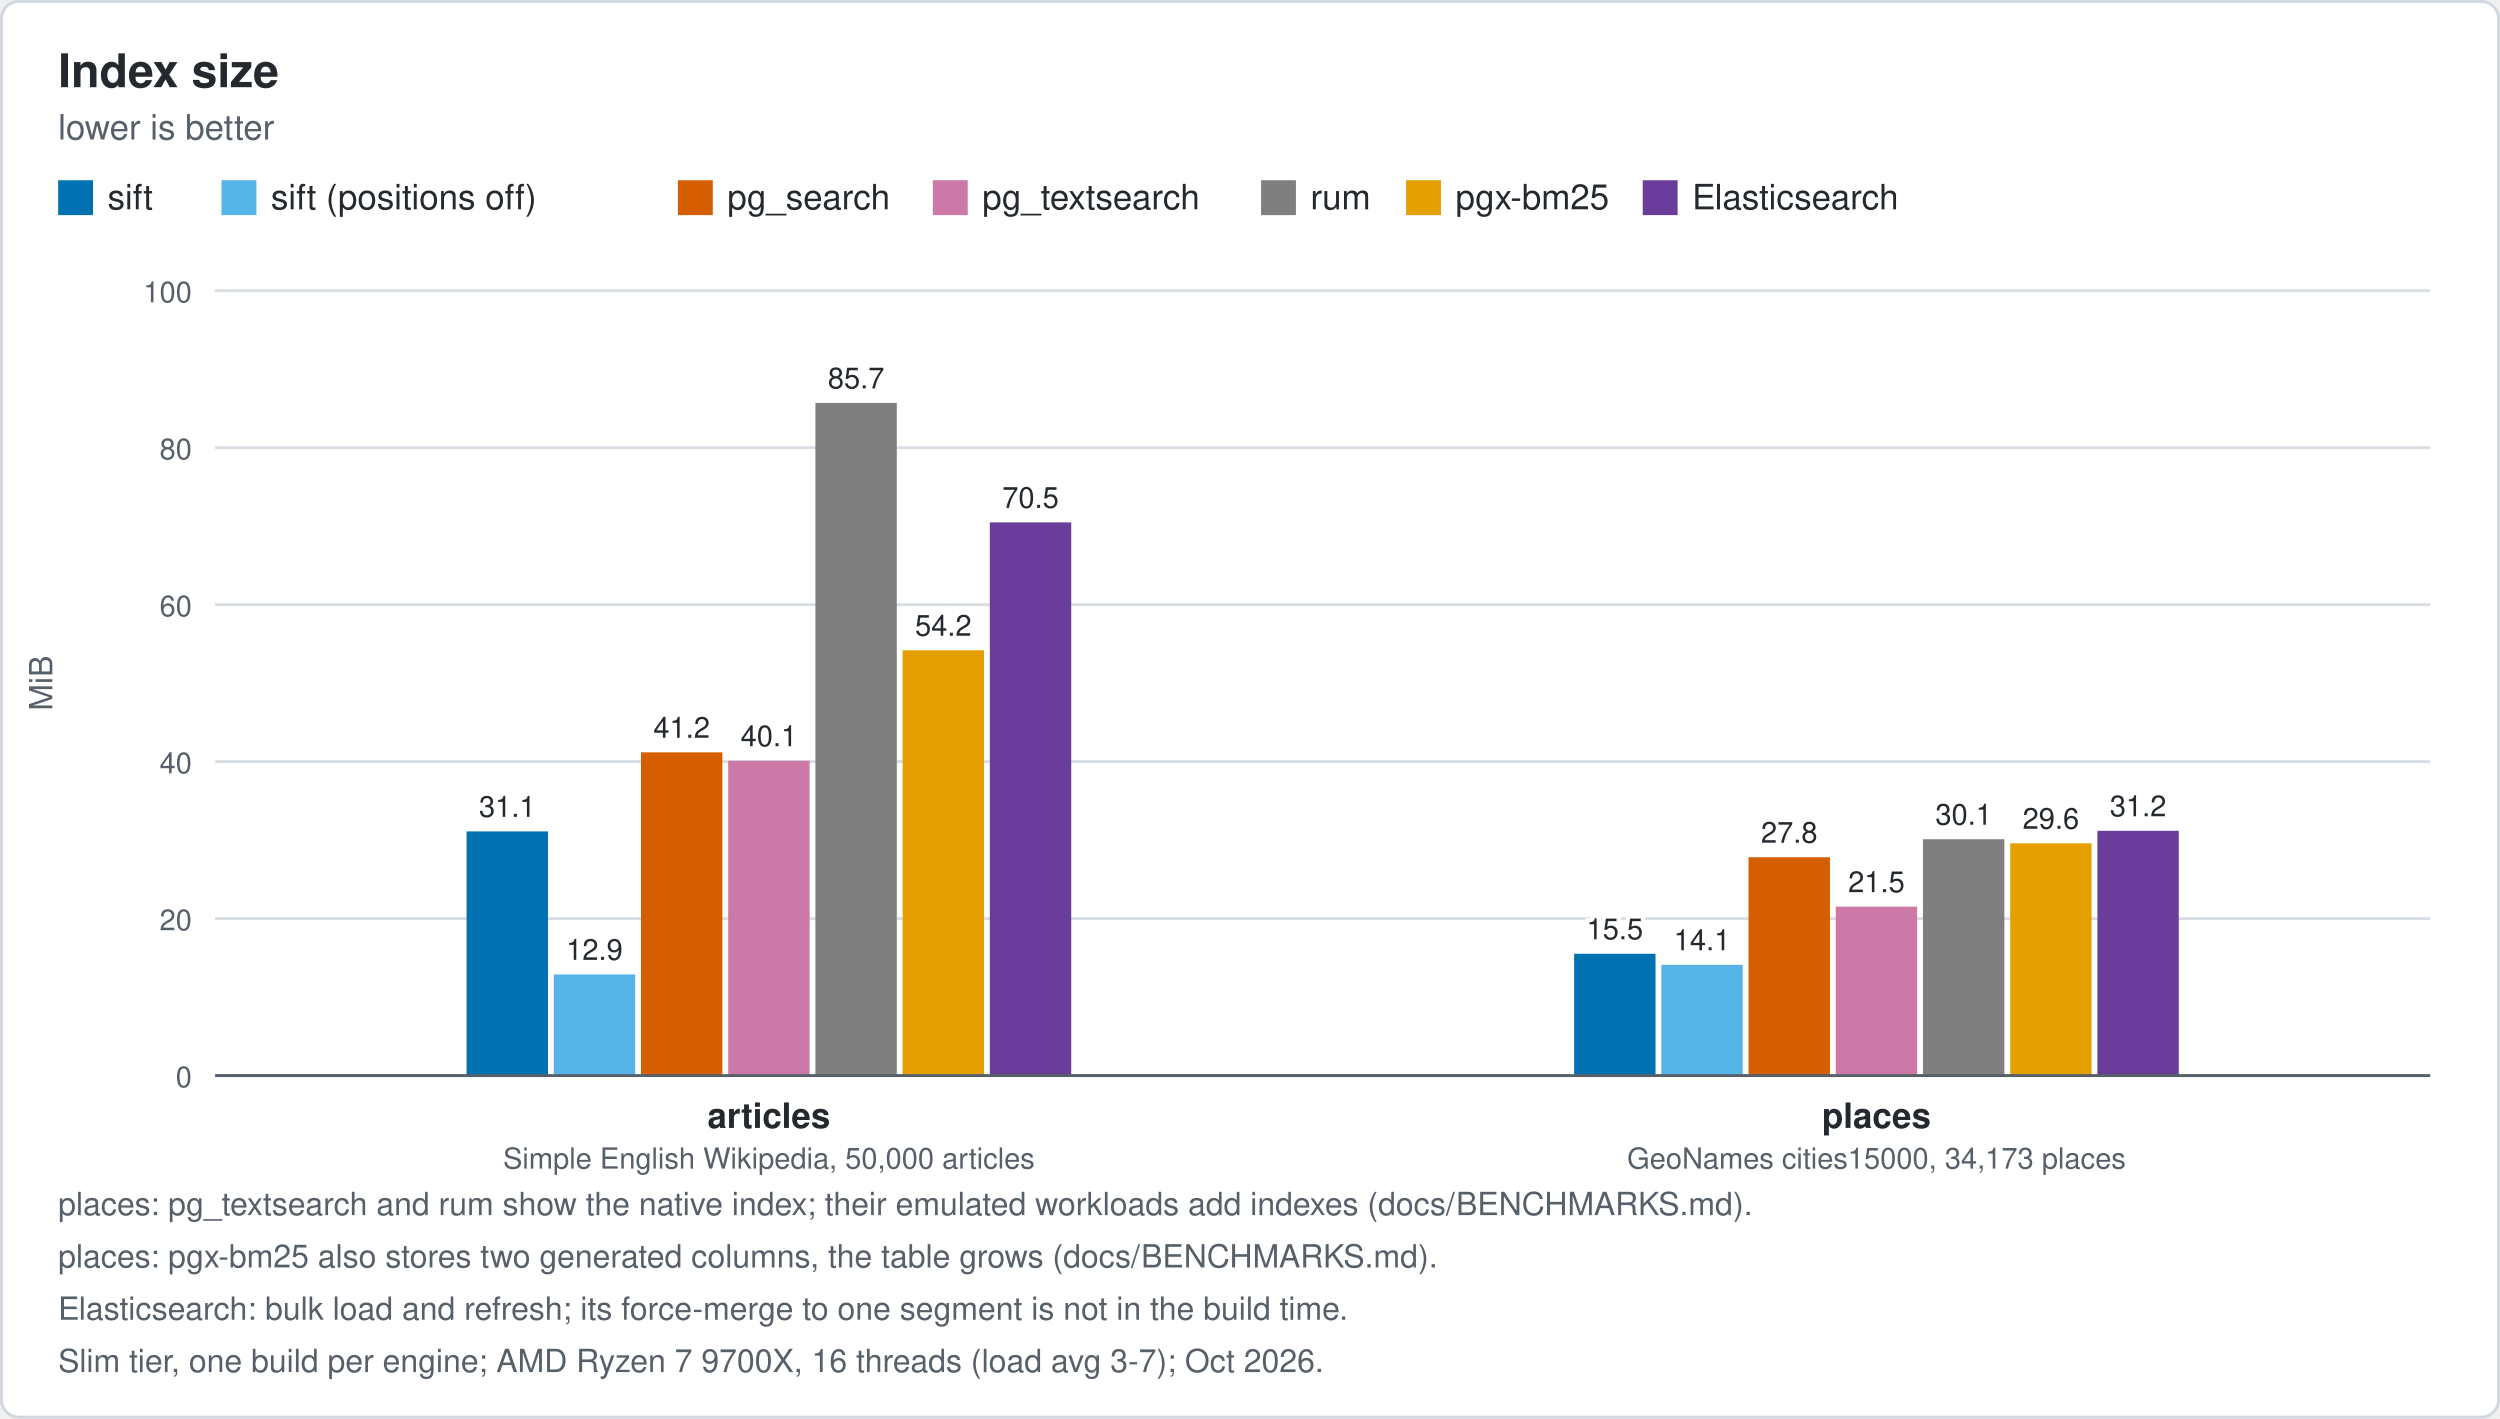
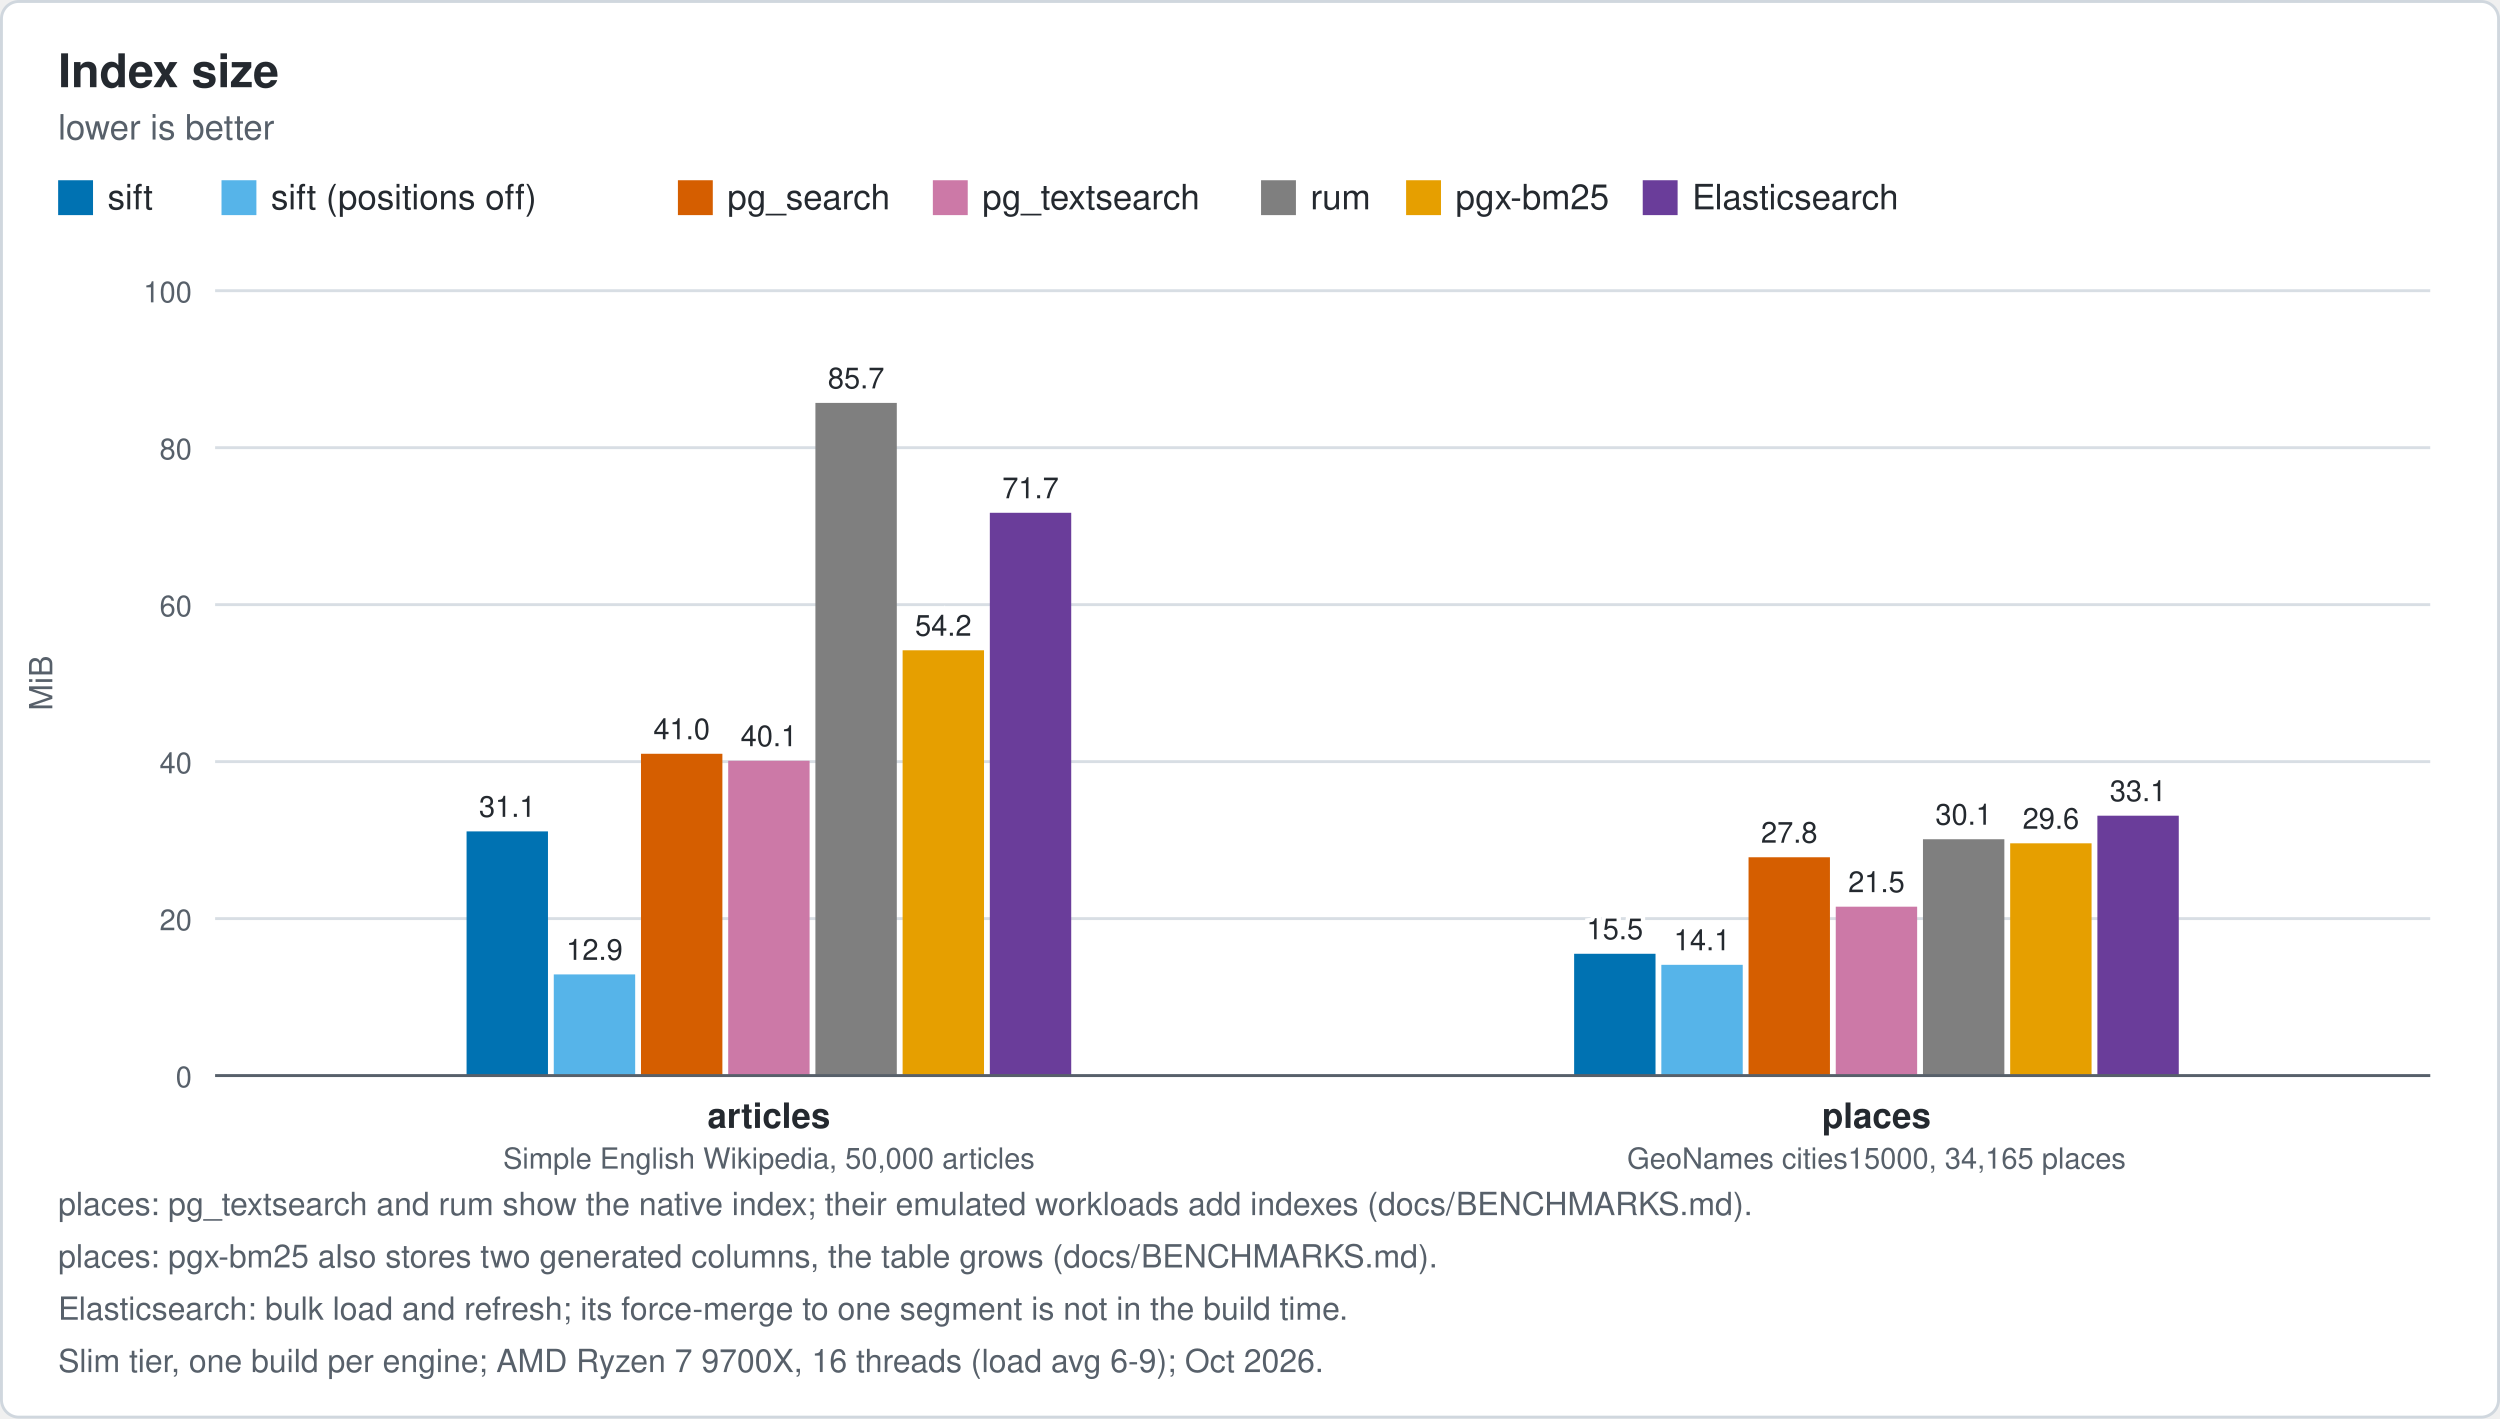
<svg xmlns="http://www.w3.org/2000/svg" width="860" height="488" viewBox="0 0 860 488" role="img" aria-labelledby="t d" font-family="Helvetica, Arial, sans-serif">
  <rect x="0.5" y="0.5" width="859" height="487" rx="6" fill="#ffffff" stroke="#d0d7de" />
  <text x="20" y="30" font-size="16" text-anchor="start" fill="#24292f" font-weight="bold">Index size</text>
  <text x="20" y="48" font-size="12" text-anchor="start" fill="#57606a">lower is better</text>
  <rect x="20" y="62" width="12" height="12" fill="#0072B2" />
  <text x="37" y="72" font-size="12" text-anchor="start" fill="#24292f">sift</text>
  <rect x="76.2" y="62" width="12" height="12" fill="#56B4E9" />
  <text x="93.2" y="72" font-size="12" text-anchor="start" fill="#24292f">sift (positions off)</text>
  <rect x="233.2" y="62" width="12" height="12" fill="#D55E00" />
  <text x="250.2" y="72" font-size="12" text-anchor="start" fill="#24292f">pg_search</text>
  <rect x="320.9" y="62" width="12" height="12" fill="#CC79A7" />
  <text x="337.9" y="72" font-size="12" text-anchor="start" fill="#24292f">pg_textsearch</text>
  <rect x="433.8" y="62" width="12" height="12" fill="#7f7f7f" />
  <text x="450.8" y="72" font-size="12" text-anchor="start" fill="#24292f">rum</text>
  <rect x="483.7" y="62" width="12" height="12" fill="#E69F00" />
  <text x="500.7" y="72" font-size="12" text-anchor="start" fill="#24292f">pgx-bm25</text>
  <rect x="565.1" y="62" width="12" height="12" fill="#6A3D9A" />
  <text x="582.1" y="72" font-size="12" text-anchor="start" fill="#24292f">Elasticsearch</text>
  <line x1="74" y1="370" x2="836" y2="370" stroke="#d8dee4" stroke-width="1" />
  <text x="66" y="374" font-size="10" text-anchor="end" fill="#57606a">0</text>
  <line x1="74" y1="316" x2="836" y2="316" stroke="#d8dee4" stroke-width="1" />
  <text x="66" y="320" font-size="10" text-anchor="end" fill="#57606a">20</text>
  <line x1="74" y1="262" x2="836" y2="262" stroke="#d8dee4" stroke-width="1" />
  <text x="66" y="266" font-size="10" text-anchor="end" fill="#57606a">40</text>
  <line x1="74" y1="208" x2="836" y2="208" stroke="#d8dee4" stroke-width="1" />
  <text x="66" y="212" font-size="10" text-anchor="end" fill="#57606a">60</text>
  <line x1="74" y1="154" x2="836" y2="154" stroke="#d8dee4" stroke-width="1" />
  <text x="66" y="158" font-size="10" text-anchor="end" fill="#57606a">80</text>
  <line x1="74" y1="100" x2="836" y2="100" stroke="#d8dee4" stroke-width="1" />
  <text x="66" y="104" font-size="10" text-anchor="end" fill="#57606a">100</text>
  <text transform="translate(18 235) rotate(-90)" font-size="11" text-anchor="middle" fill="#57606a">MiB</text>
  <rect x="160.5" y="286" width="28" height="84" fill="#0072B2" />
  <text x="174.5" y="281" font-size="10" text-anchor="middle" fill="#24292f" stroke="#ffffff" stroke-width="3" paint-order="stroke">31.1</text>
  <rect x="190.5" y="335.2" width="28" height="34.8" fill="#56B4E9" />
  <text x="204.5" y="330.2" font-size="10" text-anchor="middle" fill="#24292f" stroke="#ffffff" stroke-width="3" paint-order="stroke">12.9</text>
-   <rect x="220.5" y="258.8" width="28" height="111.2" fill="#D55E00" />
-   <text x="234.5" y="253.8" font-size="10" text-anchor="middle" fill="#24292f" stroke="#ffffff" stroke-width="3" paint-order="stroke">41.2</text>
+   <rect x="220.5" y="259.3" width="28" height="110.7" fill="#D55E00" />
+   <text x="234.5" y="254.3" font-size="10" text-anchor="middle" fill="#24292f" stroke="#ffffff" stroke-width="3" paint-order="stroke">41.0</text>
  <rect x="250.5" y="261.7" width="28" height="108.3" fill="#CC79A7" />
  <text x="264.5" y="256.7" font-size="10" text-anchor="middle" fill="#24292f" stroke="#ffffff" stroke-width="3" paint-order="stroke">40.1</text>
  <rect x="280.5" y="138.6" width="28" height="231.4" fill="#7f7f7f" />
  <text x="294.5" y="133.6" font-size="10" text-anchor="middle" fill="#24292f" stroke="#ffffff" stroke-width="3" paint-order="stroke">85.7</text>
  <rect x="310.5" y="223.7" width="28" height="146.3" fill="#E69F00" />
  <text x="324.5" y="218.7" font-size="10" text-anchor="middle" fill="#24292f" stroke="#ffffff" stroke-width="3" paint-order="stroke">54.2</text>
-   <rect x="340.5" y="179.7" width="28" height="190.3" fill="#6A3D9A" />
-   <text x="354.5" y="174.7" font-size="10" text-anchor="middle" fill="#24292f" stroke="#ffffff" stroke-width="3" paint-order="stroke">70.5</text>
+   <rect x="340.5" y="176.4" width="28" height="193.6" fill="#6A3D9A" />
+   <text x="354.5" y="171.4" font-size="10" text-anchor="middle" fill="#24292f" stroke="#ffffff" stroke-width="3" paint-order="stroke">71.7</text>
  <text x="264.5" y="388" font-size="12" text-anchor="middle" fill="#24292f" font-weight="bold">articles</text>
  <text x="264.5" y="402" font-size="10" text-anchor="middle" fill="#57606a">Simple English Wikipedia, 50,000 articles</text>
  <rect x="541.5" y="328.1" width="28" height="41.9" fill="#0072B2" />
  <text x="555.5" y="323.1" font-size="10" text-anchor="middle" fill="#24292f" stroke="#ffffff" stroke-width="3" paint-order="stroke">15.5</text>
  <rect x="571.5" y="331.9" width="28" height="38.1" fill="#56B4E9" />
  <text x="585.5" y="326.9" font-size="10" text-anchor="middle" fill="#24292f" stroke="#ffffff" stroke-width="3" paint-order="stroke">14.1</text>
  <rect x="601.5" y="294.9" width="28" height="75.1" fill="#D55E00" />
  <text x="615.5" y="289.9" font-size="10" text-anchor="middle" fill="#24292f" stroke="#ffffff" stroke-width="3" paint-order="stroke">27.8</text>
  <rect x="631.5" y="311.9" width="28" height="58" fill="#CC79A7" />
  <text x="645.5" y="306.9" font-size="10" text-anchor="middle" fill="#24292f" stroke="#ffffff" stroke-width="3" paint-order="stroke">21.5</text>
  <rect x="661.5" y="288.7" width="28" height="81.3" fill="#7f7f7f" />
  <text x="675.5" y="283.7" font-size="10" text-anchor="middle" fill="#24292f" stroke="#ffffff" stroke-width="3" paint-order="stroke">30.1</text>
  <rect x="691.5" y="290.1" width="28" height="79.9" fill="#E69F00" />
  <text x="705.5" y="285.1" font-size="10" text-anchor="middle" fill="#24292f" stroke="#ffffff" stroke-width="3" paint-order="stroke">29.6</text>
-   <rect x="721.5" y="285.8" width="28" height="84.2" fill="#6A3D9A" />
-   <text x="735.5" y="280.8" font-size="10" text-anchor="middle" fill="#24292f" stroke="#ffffff" stroke-width="3" paint-order="stroke">31.2</text>
+   <rect x="721.5" y="280.6" width="28" height="89.4" fill="#6A3D9A" />
+   <text x="735.5" y="275.6" font-size="10" text-anchor="middle" fill="#24292f" stroke="#ffffff" stroke-width="3" paint-order="stroke">33.1</text>
  <text x="645.5" y="388" font-size="12" text-anchor="middle" fill="#24292f" font-weight="bold">places</text>
-   <text x="645.5" y="402" font-size="10" text-anchor="middle" fill="#57606a">GeoNames cities15000, 34,173 places</text>
+   <text x="645.5" y="402" font-size="10" text-anchor="middle" fill="#57606a">GeoNames cities15000, 34,165 places</text>
  <line x1="74" y1="370" x2="836" y2="370" stroke="#57606a" stroke-width="1" />
  <text x="20" y="454" font-size="11" text-anchor="start" fill="#57606a">Elasticsearch: bulk load and refresh; its force-merge to one segment is not in the build time.</text>
  <text x="20" y="436" font-size="11" text-anchor="start" fill="#57606a">places: pgx-bm25 also stores two generated columns, the table grows (docs/BENCHMARKS.md).</text>
  <text x="20" y="418" font-size="11" text-anchor="start" fill="#57606a">places: pg_textsearch and rum show the native index; their emulated workloads add indexes (docs/BENCHMARKS.md).</text>
-   <text x="20" y="472" font-size="11" text-anchor="start" fill="#57606a">Slim tier, one build per engine; AMD Ryzen 7 9700X, 16 threads (load avg 3-7); Oct 2026.</text>
+   <text x="20" y="472" font-size="11" text-anchor="start" fill="#57606a">Slim tier, one build per engine; AMD Ryzen 7 9700X, 16 threads (load avg 6-9); Oct 2026.</text>
</svg>
